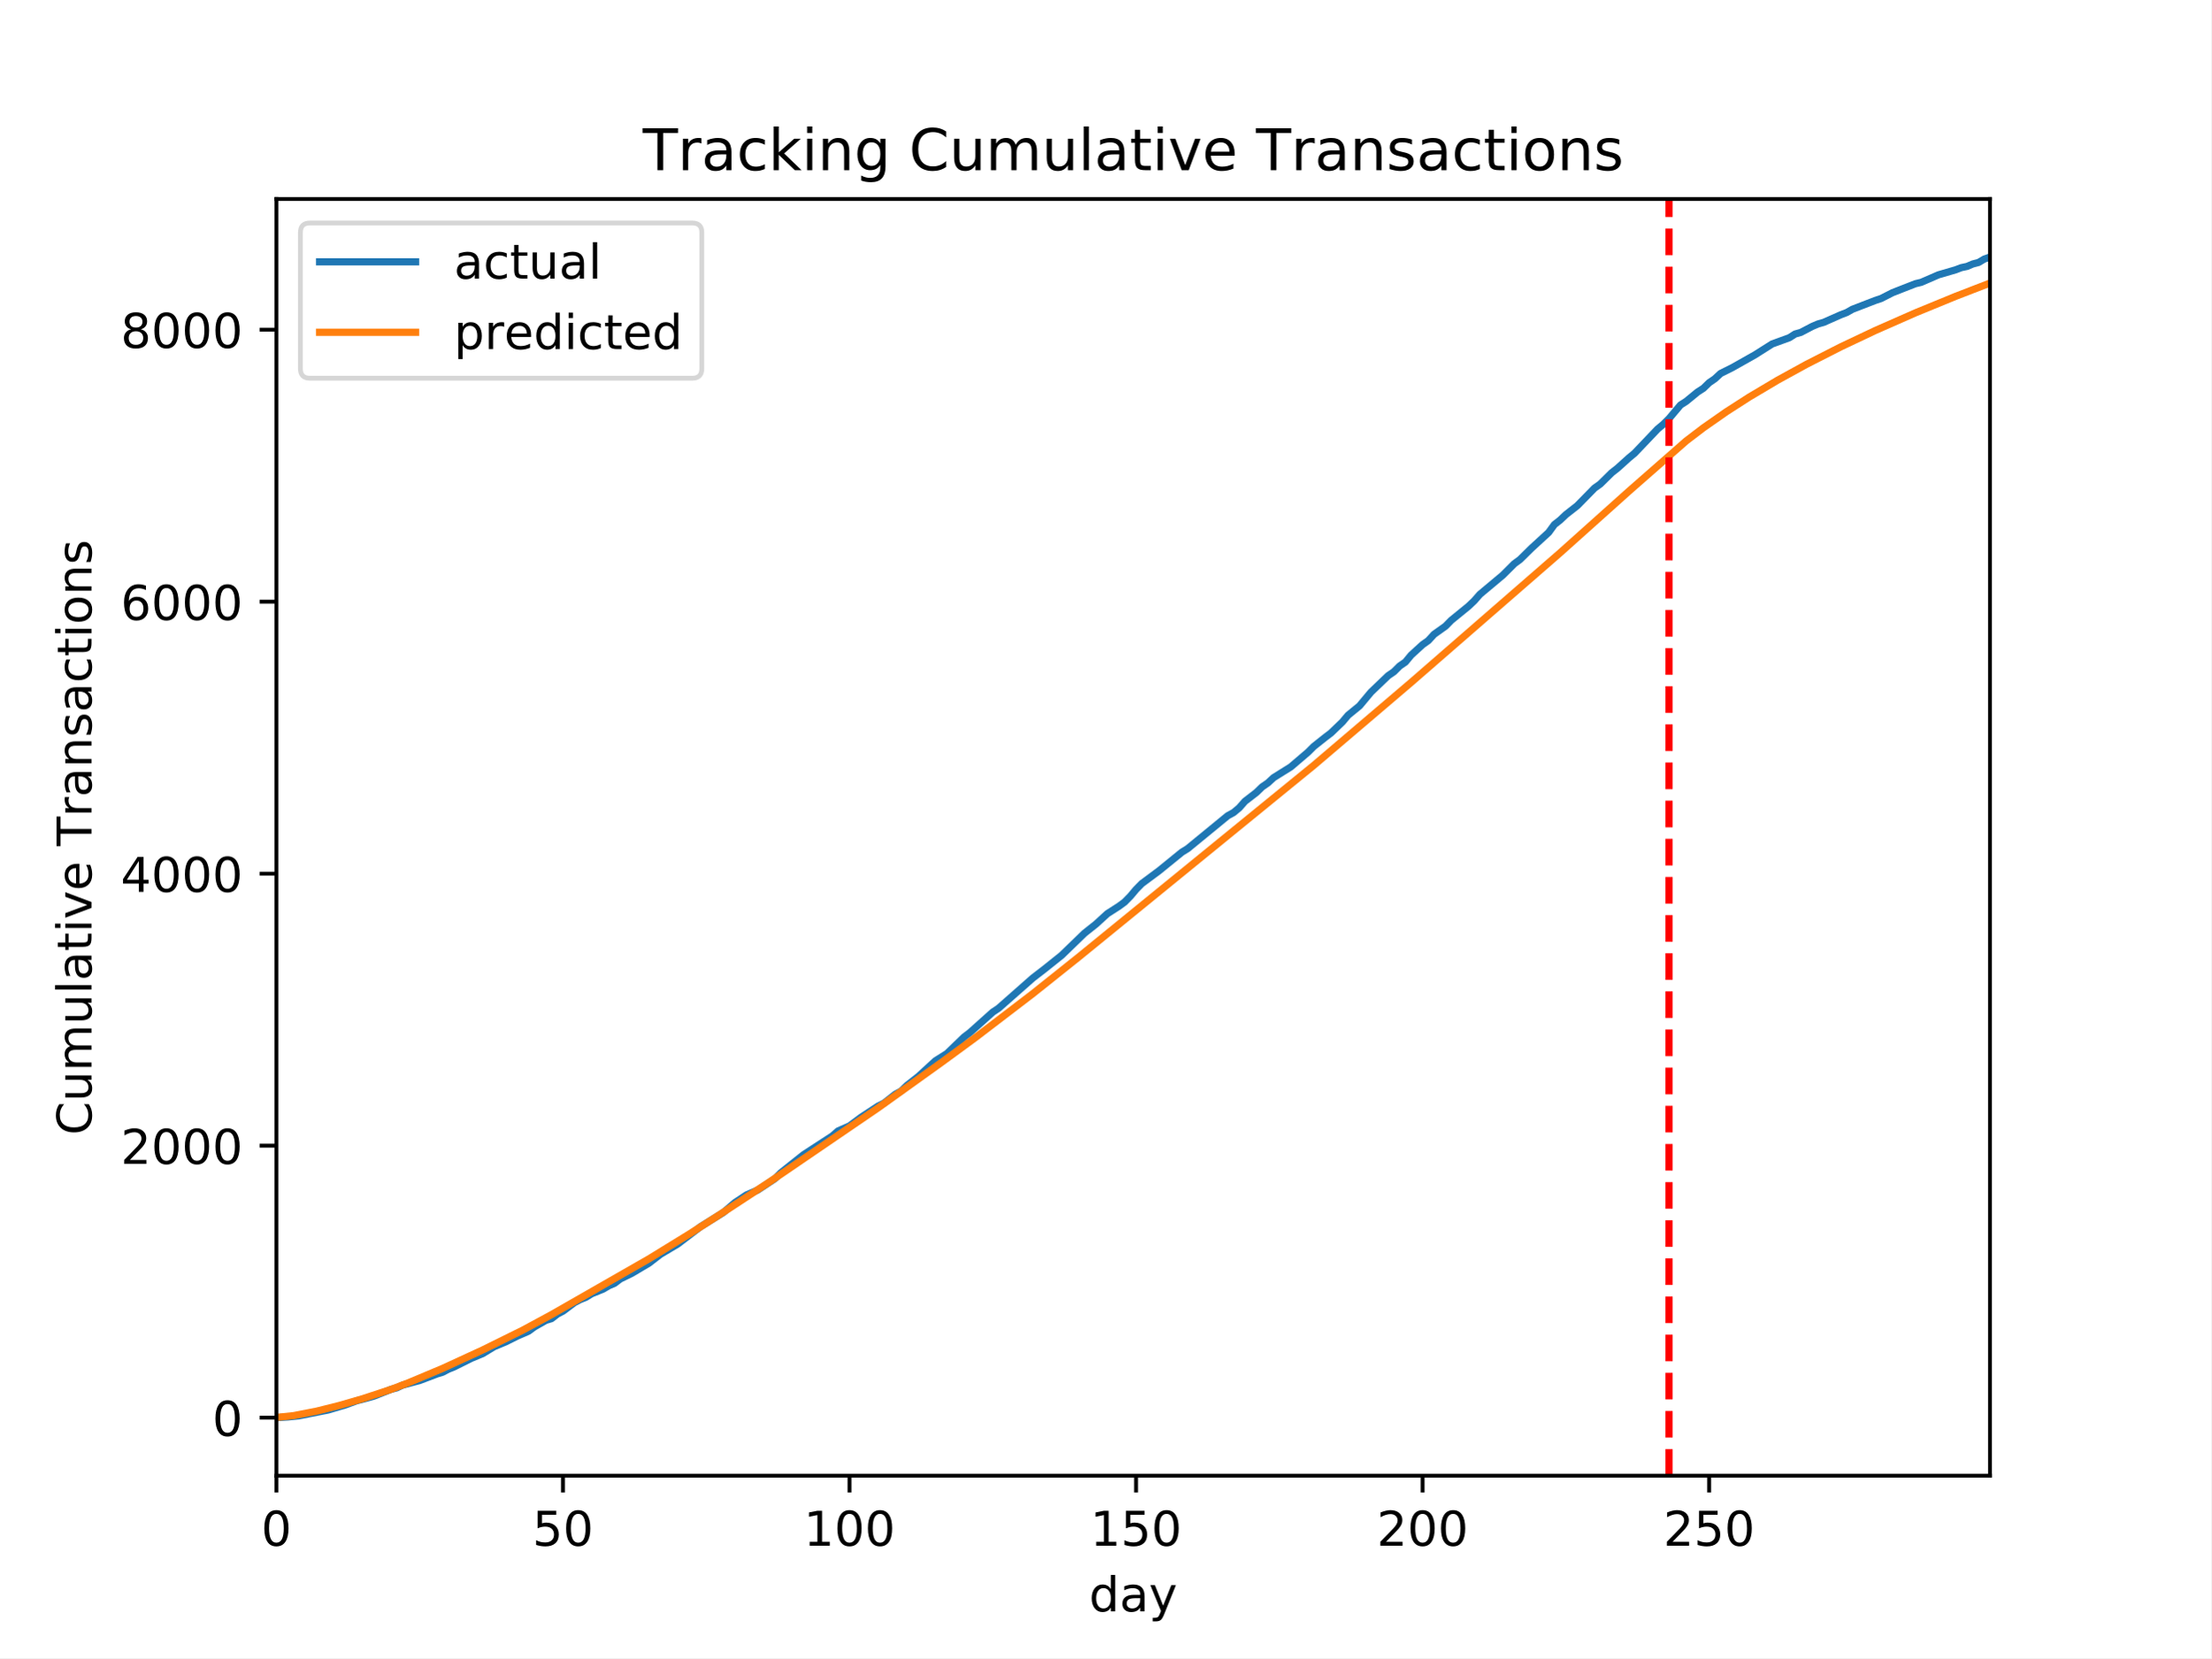
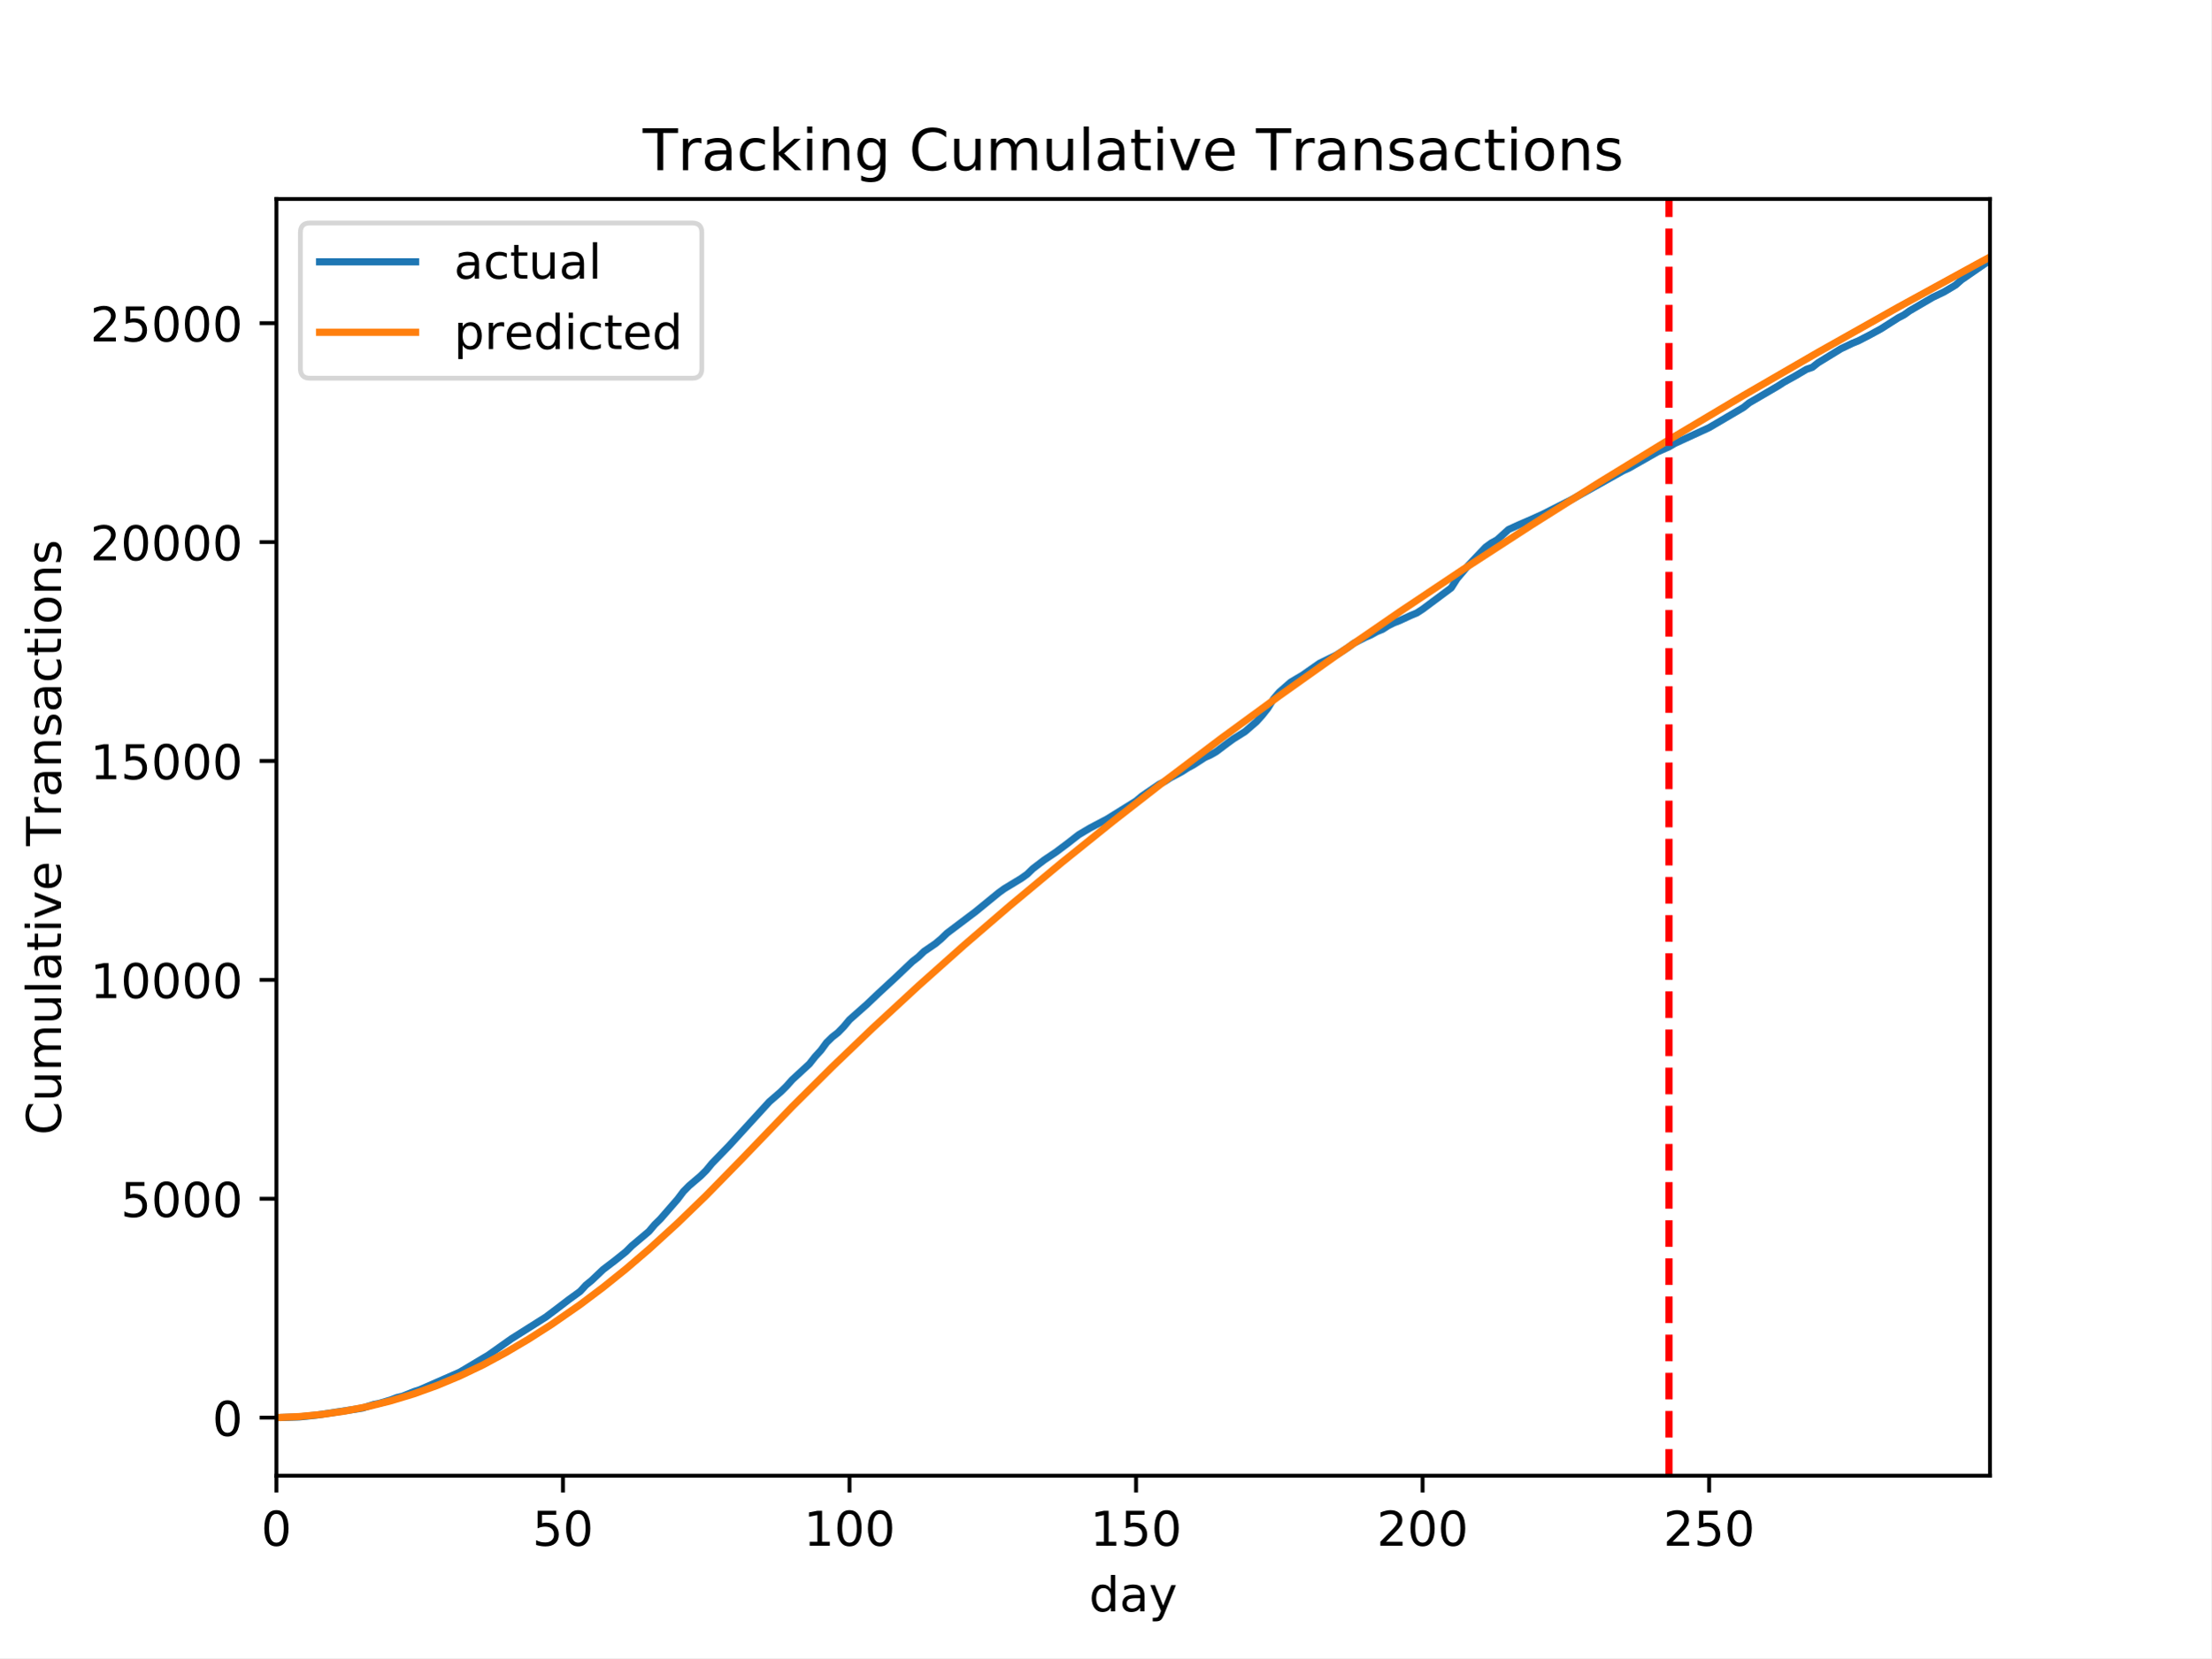
<svg xmlns="http://www.w3.org/2000/svg" xmlns:xlink="http://www.w3.org/1999/xlink" height="345.6pt" version="1.1" viewBox="0 0 460.8 345.6" width="460.8pt">
  <defs>
    <style type="text/css">
*{stroke-linecap:butt;stroke-linejoin:round;}
  </style>
  </defs>
  <g id="figure_1">
    <g id="patch_1">
      <path d="M 0 345.6  L 460.8 345.6  L 460.8 0  L 0 0  z " style="fill:#ffffff;" />
    </g>
    <g id="axes_1">
      <g id="patch_2">
        <path d="M 57.6 307.584  L 414.72 307.584  L 414.72 41.472  L 57.6 41.472  z " style="fill:#ffffff;" />
      </g>
      <g id="matplotlib.axis_1">
        <g id="xtick_1">
          <g id="line2d_1">
            <defs>
-               <path d="M 0 0  L 0 3.5  " id="m0165d7d4b0" style="stroke:#000000;stroke-width:0.8;" />
-             </defs>
-             <g>
-               <use style="stroke:#000000;stroke-width:0.8;" x="57.6" xlink:href="#m0165d7d4b0" y="307.584" />
+               <path d="M 0 0  L 0 3.5  " id="mff1f06fcde" style="stroke:#000000;stroke-width:0.8;" />
+             </defs>
+             <g>
+               <use style="stroke:#000000;stroke-width:0.8;" x="57.6" xlink:href="#mff1f06fcde" y="307.584" />
            </g>
          </g>
          <g id="text_1">
            <defs>
              <path d="M 31.781 66.406  Q 24.172 66.406 20.328 58.906  Q 16.5 51.422 16.5 36.375  Q 16.5 21.391 20.328 13.891  Q 24.172 6.391 31.781 6.391  Q 39.453 6.391 43.281 13.891  Q 47.125 21.391 47.125 36.375  Q 47.125 51.422 43.281 58.906  Q 39.453 66.406 31.781 66.406  z M 31.781 74.219  Q 44.047 74.219 50.516 64.516  Q 56.984 54.828 56.984 36.375  Q 56.984 17.969 50.516 8.266  Q 44.047 -1.422 31.781 -1.422  Q 19.531 -1.422 13.062 8.266  Q 6.594 17.969 6.594 36.375  Q 6.594 54.828 13.062 64.516  Q 19.531 74.219 31.781 74.219  z " id="DejaVuSans-30" />
            </defs>
            <g transform="translate(54.41875 322.1824)scale(0.1 -0.1)">
              <use xlink:href="#DejaVuSans-30" />
            </g>
          </g>
        </g>
        <g id="xtick_2">
          <g id="line2d_2">
            <g>
-               <use style="stroke:#000000;stroke-width:0.8;" x="117.319" xlink:href="#m0165d7d4b0" y="307.584" />
+               <use style="stroke:#000000;stroke-width:0.8;" x="117.319" xlink:href="#mff1f06fcde" y="307.584" />
            </g>
          </g>
          <g id="text_2">
            <defs>
              <path d="M 10.797 72.906  L 49.516 72.906  L 49.516 64.594  L 19.828 64.594  L 19.828 46.734  Q 21.969 47.469 24.109 47.828  Q 26.266 48.188 28.422 48.188  Q 40.625 48.188 47.75 41.5  Q 54.891 34.812 54.891 23.391  Q 54.891 11.625 47.562 5.094  Q 40.234 -1.422 26.906 -1.422  Q 22.312 -1.422 17.547 -0.641  Q 12.797 0.141 7.719 1.703  L 7.719 11.625  Q 12.109 9.234 16.797 8.062  Q 21.484 6.891 26.703 6.891  Q 35.156 6.891 40.078 11.328  Q 45.016 15.766 45.016 23.391  Q 45.016 31 40.078 35.438  Q 35.156 39.891 26.703 39.891  Q 22.75 39.891 18.812 39.016  Q 14.891 38.141 10.797 36.281  z " id="DejaVuSans-35" />
            </defs>
            <g transform="translate(110.9566 322.1824)scale(0.1 -0.1)">
              <use xlink:href="#DejaVuSans-35" />
              <use x="63.623" xlink:href="#DejaVuSans-30" />
            </g>
          </g>
        </g>
        <g id="xtick_3">
          <g id="line2d_3">
            <g>
-               <use style="stroke:#000000;stroke-width:0.8;" x="177.038" xlink:href="#m0165d7d4b0" y="307.584" />
+               <use style="stroke:#000000;stroke-width:0.8;" x="177.038" xlink:href="#mff1f06fcde" y="307.584" />
            </g>
          </g>
          <g id="text_3">
            <defs>
              <path d="M 12.406 8.297  L 28.516 8.297  L 28.516 63.922  L 10.984 60.406  L 10.984 69.391  L 28.422 72.906  L 38.281 72.906  L 38.281 8.297  L 54.391 8.297  L 54.391 0  L 12.406 0  z " id="DejaVuSans-31" />
            </defs>
            <g transform="translate(167.4944 322.1824)scale(0.1 -0.1)">
              <use xlink:href="#DejaVuSans-31" />
              <use x="63.623" xlink:href="#DejaVuSans-30" />
              <use x="127.246" xlink:href="#DejaVuSans-30" />
            </g>
          </g>
        </g>
        <g id="xtick_4">
          <g id="line2d_4">
            <g>
-               <use style="stroke:#000000;stroke-width:0.8;" x="236.757" xlink:href="#m0165d7d4b0" y="307.584" />
+               <use style="stroke:#000000;stroke-width:0.8;" x="236.757" xlink:href="#mff1f06fcde" y="307.584" />
            </g>
          </g>
          <g id="text_4">
            <g transform="translate(227.2134 322.1824)scale(0.1 -0.1)">
              <use xlink:href="#DejaVuSans-31" />
              <use x="63.623" xlink:href="#DejaVuSans-35" />
              <use x="127.246" xlink:href="#DejaVuSans-30" />
            </g>
          </g>
        </g>
        <g id="xtick_5">
          <g id="line2d_5">
            <g>
-               <use style="stroke:#000000;stroke-width:0.8;" x="296.476" xlink:href="#m0165d7d4b0" y="307.584" />
+               <use style="stroke:#000000;stroke-width:0.8;" x="296.476" xlink:href="#mff1f06fcde" y="307.584" />
            </g>
          </g>
          <g id="text_5">
            <defs>
              <path d="M 19.188 8.297  L 53.609 8.297  L 53.609 0  L 7.328 0  L 7.328 8.297  Q 12.938 14.109 22.625 23.891  Q 32.328 33.688 34.812 36.531  Q 39.547 41.844 41.422 45.531  Q 43.312 49.219 43.312 52.781  Q 43.312 58.594 39.234 62.25  Q 35.156 65.922 28.609 65.922  Q 23.969 65.922 18.812 64.312  Q 13.672 62.703 7.812 59.422  L 7.812 69.391  Q 13.766 71.781 18.938 73  Q 24.125 74.219 28.422 74.219  Q 39.75 74.219 46.484 68.547  Q 53.219 62.891 53.219 53.422  Q 53.219 48.922 51.531 44.891  Q 49.859 40.875 45.406 35.406  Q 44.188 33.984 37.641 27.219  Q 31.109 20.453 19.188 8.297  z " id="DejaVuSans-32" />
            </defs>
            <g transform="translate(286.9325 322.1824)scale(0.1 -0.1)">
              <use xlink:href="#DejaVuSans-32" />
              <use x="63.623" xlink:href="#DejaVuSans-30" />
              <use x="127.246" xlink:href="#DejaVuSans-30" />
            </g>
          </g>
        </g>
        <g id="xtick_6">
          <g id="line2d_6">
            <g>
-               <use style="stroke:#000000;stroke-width:0.8;" x="356.195" xlink:href="#m0165d7d4b0" y="307.584" />
+               <use style="stroke:#000000;stroke-width:0.8;" x="356.195" xlink:href="#mff1f06fcde" y="307.584" />
            </g>
          </g>
          <g id="text_6">
            <g transform="translate(346.6516 322.1824)scale(0.1 -0.1)">
              <use xlink:href="#DejaVuSans-32" />
              <use x="63.623" xlink:href="#DejaVuSans-35" />
              <use x="127.246" xlink:href="#DejaVuSans-30" />
            </g>
          </g>
        </g>
        <g id="text_7">
          <defs>
            <path d="M 45.406 46.391  L 45.406 75.984  L 54.391 75.984  L 54.391 0  L 45.406 0  L 45.406 8.203  Q 42.578 3.328 38.25 0.953  Q 33.938 -1.422 27.875 -1.422  Q 17.969 -1.422 11.734 6.484  Q 5.516 14.406 5.516 27.297  Q 5.516 40.188 11.734 48.094  Q 17.969 56 27.875 56  Q 33.938 56 38.25 53.625  Q 42.578 51.266 45.406 46.391  z M 14.797 27.297  Q 14.797 17.391 18.875 11.75  Q 22.953 6.109 30.078 6.109  Q 37.203 6.109 41.297 11.75  Q 45.406 17.391 45.406 27.297  Q 45.406 37.203 41.297 42.844  Q 37.203 48.484 30.078 48.484  Q 22.953 48.484 18.875 42.844  Q 14.797 37.203 14.797 27.297  z " id="DejaVuSans-64" />
            <path d="M 34.281 27.484  Q 23.391 27.484 19.188 25  Q 14.984 22.516 14.984 16.5  Q 14.984 11.719 18.141 8.906  Q 21.297 6.109 26.703 6.109  Q 34.188 6.109 38.703 11.406  Q 43.219 16.703 43.219 25.484  L 43.219 27.484  z M 52.203 31.203  L 52.203 0  L 43.219 0  L 43.219 8.297  Q 40.141 3.328 35.547 0.953  Q 30.953 -1.422 24.312 -1.422  Q 15.922 -1.422 10.953 3.297  Q 6 8.016 6 15.922  Q 6 25.141 12.172 29.828  Q 18.359 34.516 30.609 34.516  L 43.219 34.516  L 43.219 35.406  Q 43.219 41.609 39.141 45  Q 35.062 48.391 27.688 48.391  Q 23 48.391 18.547 47.266  Q 14.109 46.141 10.016 43.891  L 10.016 52.203  Q 14.938 54.109 19.578 55.047  Q 24.219 56 28.609 56  Q 40.484 56 46.344 49.844  Q 52.203 43.703 52.203 31.203  z " id="DejaVuSans-61" />
            <path d="M 32.172 -5.078  Q 28.375 -14.844 24.75 -17.812  Q 21.141 -20.797 15.094 -20.797  L 7.906 -20.797  L 7.906 -13.281  L 13.188 -13.281  Q 16.891 -13.281 18.938 -11.516  Q 21 -9.766 23.484 -3.219  L 25.094 0.875  L 2.984 54.688  L 12.5 54.688  L 29.594 11.922  L 46.688 54.688  L 56.203 54.688  z " id="DejaVuSans-79" />
          </defs>
          <g transform="translate(226.9623 335.8606)scale(0.1 -0.1)">
            <use xlink:href="#DejaVuSans-64" />
            <use x="63.477" xlink:href="#DejaVuSans-61" />
            <use x="124.756" xlink:href="#DejaVuSans-79" />
          </g>
        </g>
      </g>
      <g id="matplotlib.axis_2">
        <g id="ytick_1">
          <g id="line2d_7">
            <defs>
-               <path d="M 0 0  L -3.5 0  " id="mbe9685e7e7" style="stroke:#000000;stroke-width:0.8;" />
-             </defs>
-             <g>
-               <use style="stroke:#000000;stroke-width:0.8;" x="57.6" xlink:href="#mbe9685e7e7" y="295.488" />
+               <path d="M 0 0  L -3.5 0  " id="md94cb261ad" style="stroke:#000000;stroke-width:0.8;" />
+             </defs>
+             <g>
+               <use style="stroke:#000000;stroke-width:0.8;" x="57.6" xlink:href="#md94cb261ad" y="295.488" />
            </g>
          </g>
          <g id="text_8">
            <g transform="translate(44.2375 299.2872)scale(0.1 -0.1)">
              <use xlink:href="#DejaVuSans-30" />
            </g>
          </g>
        </g>
        <g id="ytick_2">
          <g id="line2d_8">
            <g>
-               <use style="stroke:#000000;stroke-width:0.8;" x="57.6" xlink:href="#mbe9685e7e7" y="238.792" />
+               <use style="stroke:#000000;stroke-width:0.8;" x="57.6" xlink:href="#md94cb261ad" y="249.863" />
            </g>
          </g>
          <g id="text_9">
-             <g transform="translate(25.15 242.5916)scale(0.1 -0.1)">
-               <use xlink:href="#DejaVuSans-32" />
+             <g transform="translate(25.15 253.662)scale(0.1 -0.1)">
+               <use xlink:href="#DejaVuSans-35" />
              <use x="63.623" xlink:href="#DejaVuSans-30" />
              <use x="127.246" xlink:href="#DejaVuSans-30" />
              <use x="190.869" xlink:href="#DejaVuSans-30" />
            </g>
          </g>
        </g>
        <g id="ytick_3">
          <g id="line2d_9">
            <g>
-               <use style="stroke:#000000;stroke-width:0.8;" x="57.6" xlink:href="#mbe9685e7e7" y="182.097" />
+               <use style="stroke:#000000;stroke-width:0.8;" x="57.6" xlink:href="#md94cb261ad" y="204.238" />
            </g>
          </g>
          <g id="text_10">
-             <defs>
-               <path d="M 37.797 64.312  L 12.891 25.391  L 37.797 25.391  z M 35.203 72.906  L 47.609 72.906  L 47.609 25.391  L 58.016 25.391  L 58.016 17.188  L 47.609 17.188  L 47.609 0  L 37.797 0  L 37.797 17.188  L 4.891 17.188  L 4.891 26.703  z " id="DejaVuSans-34" />
-             </defs>
-             <g transform="translate(25.15 185.8961)scale(0.1 -0.1)">
-               <use xlink:href="#DejaVuSans-34" />
-               <use x="63.623" xlink:href="#DejaVuSans-30" />
-               <use x="127.246" xlink:href="#DejaVuSans-30" />
-               <use x="190.869" xlink:href="#DejaVuSans-30" />
+             <g transform="translate(18.7875 208.0368)scale(0.1 -0.1)">
+               <use xlink:href="#DejaVuSans-31" />
+               <use x="63.623" xlink:href="#DejaVuSans-30" />
+               <use x="127.246" xlink:href="#DejaVuSans-30" />
+               <use x="190.869" xlink:href="#DejaVuSans-30" />
+               <use x="254.492" xlink:href="#DejaVuSans-30" />
            </g>
          </g>
        </g>
        <g id="ytick_4">
          <g id="line2d_10">
            <g>
-               <use style="stroke:#000000;stroke-width:0.8;" x="57.6" xlink:href="#mbe9685e7e7" y="125.401" />
+               <use style="stroke:#000000;stroke-width:0.8;" x="57.6" xlink:href="#md94cb261ad" y="158.612" />
            </g>
          </g>
          <g id="text_11">
-             <defs>
-               <path d="M 33.016 40.375  Q 26.375 40.375 22.484 35.828  Q 18.609 31.297 18.609 23.391  Q 18.609 15.531 22.484 10.953  Q 26.375 6.391 33.016 6.391  Q 39.656 6.391 43.531 10.953  Q 47.406 15.531 47.406 23.391  Q 47.406 31.297 43.531 35.828  Q 39.656 40.375 33.016 40.375  z M 52.594 71.297  L 52.594 62.312  Q 48.875 64.062 45.094 64.984  Q 41.312 65.922 37.594 65.922  Q 27.828 65.922 22.672 59.328  Q 17.531 52.734 16.797 39.406  Q 19.672 43.656 24.016 45.922  Q 28.375 48.188 33.594 48.188  Q 44.578 48.188 50.953 41.516  Q 57.328 34.859 57.328 23.391  Q 57.328 12.156 50.688 5.359  Q 44.047 -1.422 33.016 -1.422  Q 20.359 -1.422 13.672 8.266  Q 6.984 17.969 6.984 36.375  Q 6.984 53.656 15.188 63.938  Q 23.391 74.219 37.203 74.219  Q 40.922 74.219 44.703 73.484  Q 48.484 72.75 52.594 71.297  z " id="DejaVuSans-36" />
-             </defs>
-             <g transform="translate(25.15 129.2005)scale(0.1 -0.1)">
-               <use xlink:href="#DejaVuSans-36" />
-               <use x="63.623" xlink:href="#DejaVuSans-30" />
-               <use x="127.246" xlink:href="#DejaVuSans-30" />
-               <use x="190.869" xlink:href="#DejaVuSans-30" />
+             <g transform="translate(18.7875 162.4116)scale(0.1 -0.1)">
+               <use xlink:href="#DejaVuSans-31" />
+               <use x="63.623" xlink:href="#DejaVuSans-35" />
+               <use x="127.246" xlink:href="#DejaVuSans-30" />
+               <use x="190.869" xlink:href="#DejaVuSans-30" />
+               <use x="254.492" xlink:href="#DejaVuSans-30" />
            </g>
          </g>
        </g>
        <g id="ytick_5">
          <g id="line2d_11">
            <g>
-               <use style="stroke:#000000;stroke-width:0.8;" x="57.6" xlink:href="#mbe9685e7e7" y="68.706" />
+               <use style="stroke:#000000;stroke-width:0.8;" x="57.6" xlink:href="#md94cb261ad" y="112.987" />
            </g>
          </g>
          <g id="text_12">
-             <defs>
-               <path d="M 31.781 34.625  Q 24.75 34.625 20.719 30.859  Q 16.703 27.094 16.703 20.516  Q 16.703 13.922 20.719 10.156  Q 24.75 6.391 31.781 6.391  Q 38.812 6.391 42.859 10.172  Q 46.922 13.969 46.922 20.516  Q 46.922 27.094 42.891 30.859  Q 38.875 34.625 31.781 34.625  z M 21.922 38.812  Q 15.578 40.375 12.031 44.719  Q 8.5 49.078 8.5 55.328  Q 8.5 64.062 14.719 69.141  Q 20.953 74.219 31.781 74.219  Q 42.672 74.219 48.875 69.141  Q 55.078 64.062 55.078 55.328  Q 55.078 49.078 51.531 44.719  Q 48 40.375 41.703 38.812  Q 48.828 37.156 52.797 32.312  Q 56.781 27.484 56.781 20.516  Q 56.781 9.906 50.312 4.234  Q 43.844 -1.422 31.781 -1.422  Q 19.734 -1.422 13.25 4.234  Q 6.781 9.906 6.781 20.516  Q 6.781 27.484 10.781 32.312  Q 14.797 37.156 21.922 38.812  z M 18.312 54.391  Q 18.312 48.734 21.844 45.562  Q 25.391 42.391 31.781 42.391  Q 38.141 42.391 41.719 45.562  Q 45.312 48.734 45.312 54.391  Q 45.312 60.062 41.719 63.234  Q 38.141 66.406 31.781 66.406  Q 25.391 66.406 21.844 63.234  Q 18.312 60.062 18.312 54.391  z " id="DejaVuSans-38" />
-             </defs>
-             <g transform="translate(25.15 72.50494)scale(0.1 -0.1)">
-               <use xlink:href="#DejaVuSans-38" />
-               <use x="63.623" xlink:href="#DejaVuSans-30" />
-               <use x="127.246" xlink:href="#DejaVuSans-30" />
-               <use x="190.869" xlink:href="#DejaVuSans-30" />
-             </g>
-           </g>
-         </g>
-         <g id="text_13">
+             <g transform="translate(18.7875 116.7864)scale(0.1 -0.1)">
+               <use xlink:href="#DejaVuSans-32" />
+               <use x="63.623" xlink:href="#DejaVuSans-30" />
+               <use x="127.246" xlink:href="#DejaVuSans-30" />
+               <use x="190.869" xlink:href="#DejaVuSans-30" />
+               <use x="254.492" xlink:href="#DejaVuSans-30" />
+             </g>
+           </g>
+         </g>
+         <g id="ytick_6">
+           <g id="line2d_12">
+             <g>
+               <use style="stroke:#000000;stroke-width:0.8;" x="57.6" xlink:href="#md94cb261ad" y="67.362" />
+             </g>
+           </g>
+           <g id="text_13">
+             <g transform="translate(18.7875 71.16116)scale(0.1 -0.1)">
+               <use xlink:href="#DejaVuSans-32" />
+               <use x="63.623" xlink:href="#DejaVuSans-35" />
+               <use x="127.246" xlink:href="#DejaVuSans-30" />
+               <use x="190.869" xlink:href="#DejaVuSans-30" />
+               <use x="254.492" xlink:href="#DejaVuSans-30" />
+             </g>
+           </g>
+         </g>
+         <g id="text_14">
          <defs>
            <path d="M 64.406 67.281  L 64.406 56.891  Q 59.422 61.531 53.781 63.812  Q 48.141 66.109 41.797 66.109  Q 29.297 66.109 22.656 58.469  Q 16.016 50.828 16.016 36.375  Q 16.016 21.969 22.656 14.328  Q 29.297 6.688 41.797 6.688  Q 48.141 6.688 53.781 8.984  Q 59.422 11.281 64.406 15.922  L 64.406 5.609  Q 59.234 2.094 53.438 0.328  Q 47.656 -1.422 41.219 -1.422  Q 24.656 -1.422 15.125 8.703  Q 5.609 18.844 5.609 36.375  Q 5.609 53.953 15.125 64.078  Q 24.656 74.219 41.219 74.219  Q 47.75 74.219 53.531 72.484  Q 59.328 70.75 64.406 67.281  z " id="DejaVuSans-43" />
            <path d="M 8.5 21.578  L 8.5 54.688  L 17.484 54.688  L 17.484 21.922  Q 17.484 14.156 20.5 10.266  Q 23.531 6.391 29.594 6.391  Q 36.859 6.391 41.078 11.031  Q 45.312 15.672 45.312 23.688  L 45.312 54.688  L 54.297 54.688  L 54.297 0  L 45.312 0  L 45.312 8.406  Q 42.047 3.422 37.719 1  Q 33.406 -1.422 27.688 -1.422  Q 18.266 -1.422 13.375 4.438  Q 8.5 10.297 8.5 21.578  z M 31.109 56  z " id="DejaVuSans-75" />
            <path d="M 52 44.188  Q 55.375 50.25 60.062 53.125  Q 64.75 56 71.094 56  Q 79.641 56 84.281 50.016  Q 88.922 44.047 88.922 33.016  L 88.922 0  L 79.891 0  L 79.891 32.719  Q 79.891 40.578 77.094 44.375  Q 74.312 48.188 68.609 48.188  Q 61.625 48.188 57.562 43.547  Q 53.516 38.922 53.516 30.906  L 53.516 0  L 44.484 0  L 44.484 32.719  Q 44.484 40.625 41.703 44.406  Q 38.922 48.188 33.109 48.188  Q 26.219 48.188 22.156 43.531  Q 18.109 38.875 18.109 30.906  L 18.109 0  L 9.078 0  L 9.078 54.688  L 18.109 54.688  L 18.109 46.188  Q 21.188 51.219 25.484 53.609  Q 29.781 56 35.688 56  Q 41.656 56 45.828 52.969  Q 50 49.953 52 44.188  z " id="DejaVuSans-6d" />
            <path d="M 9.422 75.984  L 18.406 75.984  L 18.406 0  L 9.422 0  z " id="DejaVuSans-6c" />
            <path d="M 18.312 70.219  L 18.312 54.688  L 36.812 54.688  L 36.812 47.703  L 18.312 47.703  L 18.312 18.016  Q 18.312 11.328 20.141 9.422  Q 21.969 7.516 27.594 7.516  L 36.812 7.516  L 36.812 0  L 27.594 0  Q 17.188 0 13.234 3.875  Q 9.281 7.766 9.281 18.016  L 9.281 47.703  L 2.688 47.703  L 2.688 54.688  L 9.281 54.688  L 9.281 70.219  z " id="DejaVuSans-74" />
            <path d="M 9.422 54.688  L 18.406 54.688  L 18.406 0  L 9.422 0  z M 9.422 75.984  L 18.406 75.984  L 18.406 64.594  L 9.422 64.594  z " id="DejaVuSans-69" />
            <path d="M 2.984 54.688  L 12.5 54.688  L 29.594 8.797  L 46.688 54.688  L 56.203 54.688  L 35.688 0  L 23.484 0  z " id="DejaVuSans-76" />
            <path d="M 56.203 29.594  L 56.203 25.203  L 14.891 25.203  Q 15.484 15.922 20.484 11.062  Q 25.484 6.203 34.422 6.203  Q 39.594 6.203 44.453 7.469  Q 49.312 8.734 54.109 11.281  L 54.109 2.781  Q 49.266 0.734 44.188 -0.344  Q 39.109 -1.422 33.891 -1.422  Q 20.797 -1.422 13.156 6.188  Q 5.516 13.812 5.516 26.812  Q 5.516 40.234 12.766 48.109  Q 20.016 56 32.328 56  Q 43.359 56 49.781 48.891  Q 56.203 41.797 56.203 29.594  z M 47.219 32.234  Q 47.125 39.594 43.094 43.984  Q 39.062 48.391 32.422 48.391  Q 24.906 48.391 20.391 44.141  Q 15.875 39.891 15.188 32.172  z " id="DejaVuSans-65" />
            <path id="DejaVuSans-20" />
            <path d="M -0.297 72.906  L 61.375 72.906  L 61.375 64.594  L 35.5 64.594  L 35.5 0  L 25.594 0  L 25.594 64.594  L -0.297 64.594  z " id="DejaVuSans-54" />
            <path d="M 41.109 46.297  Q 39.594 47.172 37.812 47.578  Q 36.031 48 33.891 48  Q 26.266 48 22.188 43.047  Q 18.109 38.094 18.109 28.812  L 18.109 0  L 9.078 0  L 9.078 54.688  L 18.109 54.688  L 18.109 46.188  Q 20.953 51.172 25.484 53.578  Q 30.031 56 36.531 56  Q 37.453 56 38.578 55.875  Q 39.703 55.766 41.062 55.516  z " id="DejaVuSans-72" />
            <path d="M 54.891 33.016  L 54.891 0  L 45.906 0  L 45.906 32.719  Q 45.906 40.484 42.875 44.328  Q 39.844 48.188 33.797 48.188  Q 26.516 48.188 22.312 43.547  Q 18.109 38.922 18.109 30.906  L 18.109 0  L 9.078 0  L 9.078 54.688  L 18.109 54.688  L 18.109 46.188  Q 21.344 51.125 25.703 53.562  Q 30.078 56 35.797 56  Q 45.219 56 50.047 50.172  Q 54.891 44.344 54.891 33.016  z " id="DejaVuSans-6e" />
            <path d="M 44.281 53.078  L 44.281 44.578  Q 40.484 46.531 36.375 47.5  Q 32.281 48.484 27.875 48.484  Q 21.188 48.484 17.844 46.438  Q 14.5 44.391 14.5 40.281  Q 14.5 37.156 16.891 35.375  Q 19.281 33.594 26.516 31.984  L 29.594 31.297  Q 39.156 29.25 43.188 25.516  Q 47.219 21.781 47.219 15.094  Q 47.219 7.469 41.188 3.016  Q 35.156 -1.422 24.609 -1.422  Q 20.219 -1.422 15.453 -0.562  Q 10.688 0.297 5.422 2  L 5.422 11.281  Q 10.406 8.688 15.234 7.391  Q 20.062 6.109 24.812 6.109  Q 31.156 6.109 34.562 8.281  Q 37.984 10.453 37.984 14.406  Q 37.984 18.062 35.516 20.016  Q 33.062 21.969 24.703 23.781  L 21.578 24.516  Q 13.234 26.266 9.516 29.906  Q 5.812 33.547 5.812 39.891  Q 5.812 47.609 11.281 51.797  Q 16.75 56 26.812 56  Q 31.781 56 36.172 55.266  Q 40.578 54.547 44.281 53.078  z " id="DejaVuSans-73" />
            <path d="M 48.781 52.594  L 48.781 44.188  Q 44.969 46.297 41.141 47.344  Q 37.312 48.391 33.406 48.391  Q 24.656 48.391 19.812 42.844  Q 14.984 37.312 14.984 27.297  Q 14.984 17.281 19.812 11.734  Q 24.656 6.203 33.406 6.203  Q 37.312 6.203 41.141 7.25  Q 44.969 8.297 48.781 10.406  L 48.781 2.094  Q 45.016 0.344 40.984 -0.531  Q 36.969 -1.422 32.422 -1.422  Q 20.062 -1.422 12.781 6.344  Q 5.516 14.109 5.516 27.297  Q 5.516 40.672 12.859 48.328  Q 20.219 56 33.016 56  Q 37.156 56 41.109 55.141  Q 45.062 54.297 48.781 52.594  z " id="DejaVuSans-63" />
            <path d="M 30.609 48.391  Q 23.391 48.391 19.188 42.75  Q 14.984 37.109 14.984 27.297  Q 14.984 17.484 19.156 11.844  Q 23.344 6.203 30.609 6.203  Q 37.797 6.203 41.984 11.859  Q 46.188 17.531 46.188 27.297  Q 46.188 37.016 41.984 42.703  Q 37.797 48.391 30.609 48.391  z M 30.609 56  Q 42.328 56 49.016 48.375  Q 55.719 40.766 55.719 27.297  Q 55.719 13.875 49.016 6.219  Q 42.328 -1.422 30.609 -1.422  Q 18.844 -1.422 12.172 6.219  Q 5.516 13.875 5.516 27.297  Q 5.516 40.766 12.172 48.375  Q 18.844 56 30.609 56  z " id="DejaVuSans-6f" />
          </defs>
-           <g transform="translate(19.07031 236.5858)rotate(-90)scale(0.1 -0.1)">
+           <g transform="translate(12.70781 236.5858)rotate(-90)scale(0.1 -0.1)">
            <use xlink:href="#DejaVuSans-43" />
            <use x="69.824" xlink:href="#DejaVuSans-75" />
            <use x="133.203" xlink:href="#DejaVuSans-6d" />
            <use x="230.615" xlink:href="#DejaVuSans-75" />
            <use x="293.994" xlink:href="#DejaVuSans-6c" />
            <use x="321.777" xlink:href="#DejaVuSans-61" />
            <use x="383.057" xlink:href="#DejaVuSans-74" />
            <use x="422.266" xlink:href="#DejaVuSans-69" />
            <use x="450.049" xlink:href="#DejaVuSans-76" />
            <use x="509.229" xlink:href="#DejaVuSans-65" />
            <use x="570.752" xlink:href="#DejaVuSans-20" />
            <use x="602.539" xlink:href="#DejaVuSans-54" />
            <use x="663.404" xlink:href="#DejaVuSans-72" />
            <use x="704.518" xlink:href="#DejaVuSans-61" />
            <use x="765.797" xlink:href="#DejaVuSans-6e" />
            <use x="829.176" xlink:href="#DejaVuSans-73" />
            <use x="881.275" xlink:href="#DejaVuSans-61" />
            <use x="942.555" xlink:href="#DejaVuSans-63" />
            <use x="997.535" xlink:href="#DejaVuSans-74" />
            <use x="1036.744" xlink:href="#DejaVuSans-69" />
            <use x="1064.527" xlink:href="#DejaVuSans-6f" />
            <use x="1125.709" xlink:href="#DejaVuSans-6e" />
            <use x="1189.088" xlink:href="#DejaVuSans-73" />
          </g>
        </g>
      </g>
-       <g id="line2d_12">
-         <path clip-path="url(#p5a69c1b8d5)" d="M 57.6 295.488  L 59.989 295.346  L 62.378 295.091  L 68.349 293.901  L 71.933 292.852  L 74.321 291.973  L 76.71 291.349  L 77.904 291.009  L 81.488 289.592  L 82.682 289.28  L 83.876 288.713  L 87.46 287.749  L 91.043 286.388  L 92.237 286.02  L 93.431 285.396  L 94.626 284.914  L 97.015 283.724  L 98.209 283.128  L 100.598 282.136  L 102.986 280.69  L 105.375 279.698  L 107.764 278.508  L 110.153 277.459  L 111.347 276.58  L 113.736 275.219  L 114.93 274.851  L 116.125 273.915  L 117.319 273.292  L 119.708 271.506  L 120.902 270.882  L 122.097 270.4  L 123.291 269.663  L 125.68 268.699  L 126.874 267.991  L 128.068 267.48  L 129.263 266.573  L 131.652 265.411  L 135.235 263.285  L 137.624 261.442  L 141.207 259.316  L 145.984 255.688  L 150.762 252.711  L 153.151 250.67  L 155.539 249.083  L 157.928 248.034  L 161.511 245.653  L 162.706 244.462  L 167.483 240.663  L 173.455 236.78  L 174.649 235.731  L 177.038 234.682  L 179.427 232.896  L 183.01 230.543  L 184.204 229.948  L 186.593 228.077  L 187.788 227.425  L 188.982 226.263  L 191.371 224.392  L 194.954 221.103  L 197.343 219.601  L 200.926 216.143  L 202.12 215.235  L 206.898 210.955  L 208.092 210.161  L 215.258 203.84  L 217.647 201.997  L 221.23 199.134  L 226.008 194.513  L 228.397 192.614  L 230.785 190.431  L 233.174 188.9  L 234.368 188.022  L 235.563 186.803  L 236.757 185.385  L 237.952 184.166  L 241.535 181.502  L 246.312 177.618  L 247.507 176.881  L 255.867 170.021  L 257.062 169.369  L 258.256 168.377  L 259.45 167.016  L 261.839 165.173  L 263.034 164.011  L 264.228 163.189  L 265.422 162.083  L 269.005 159.844  L 271.394 157.803  L 272.589 156.782  L 273.783 155.592  L 276.172 153.692  L 277.366 152.785  L 279.755 150.489  L 280.949 149.072  L 283.338 147.116  L 285.727 144.253  L 289.31 140.822  L 290.504 140  L 291.699 138.81  L 292.893 137.988  L 294.087 136.542  L 296.476 134.359  L 297.671 133.509  L 298.865 132.205  L 301.254 130.504  L 302.448 129.285  L 306.031 126.365  L 307.226 125.231  L 308.42 123.871  L 313.198 119.873  L 315.586 117.492  L 316.781 116.613  L 319.169 114.261  L 322.753 110.972  L 323.947 109.328  L 325.141 108.393  L 326.336 107.259  L 328.725 105.388  L 332.308 101.731  L 333.502 100.88  L 335.891 98.528  L 337.085 97.592  L 339.474 95.438  L 340.668 94.446  L 345.446 89.428  L 346.64 88.436  L 347.835 87.245  L 350.223 84.41  L 351.418 83.645  L 353.807 81.689  L 355.001 80.924  L 356.195 79.761  L 357.39 78.939  L 358.584 77.834  L 360.973 76.643  L 365.75 73.95  L 369.334 71.682  L 372.917 70.378  L 374.111 69.613  L 375.305 69.273  L 377.694 68.025  L 378.889 67.515  L 380.083 67.175  L 383.666 65.587  L 384.86 65.134  L 386.055 64.454  L 390.832 62.611  L 392.027 62.214  L 394.416 60.995  L 396.804 60.06  L 399.193 59.124  L 400.387 58.841  L 403.971 57.282  L 407.554 56.233  L 408.748 55.779  L 409.942 55.524  L 411.137 55.014  L 412.331 54.702  L 413.526 53.993  L 414.72 53.568  L 414.72 53.568  " style="fill:none;stroke:#1f77b4;stroke-linecap:square;stroke-width:1.5;" />
-       </g>
      <g id="line2d_13">
-         <path clip-path="url(#p5a69c1b8d5)" d="M 57.6 295.44  L 61.183 295.063  L 65.961 294.136  L 70.738 292.936  L 75.516 291.56  L 81.488 289.595  L 85.071 288.232  L 92.237 285.221  L 100.598 281.373  L 108.958 277.24  L 114.93 274.011  L 135.235 262.389  L 143.595 257.25  L 149.567 253.434  L 160.317 246.392  L 183.01 230.903  L 196.148 221.484  L 203.315 216.231  L 215.258 207.096  L 224.813 199.467  L 273.783 159.533  L 294.087 142.23  L 325.141 115.21  L 339.474 102.371  L 351.418 91.893  L 355.001 89.16  L 359.778 85.82  L 364.556 82.747  L 370.528 79.202  L 376.5 75.922  L 383.666 72.271  L 390.832 68.879  L 399.193 65.196  L 407.554 61.763  L 414.72 58.991  L 414.72 58.991  " style="fill:none;stroke:#ff7f0e;stroke-linecap:square;stroke-width:1.5;" />
+         <path clip-path="url(#p443126c9dd)" d="M 57.6 295.488  L 62.378 295.342  L 65.961 294.959  L 75.516 293.499  L 77.904 292.732  L 79.099 292.495  L 81.488 291.774  L 82.682 291.309  L 83.876 291.026  L 86.265 290.059  L 87.46 289.675  L 95.82 286.007  L 101.792 282.439  L 106.57 279.054  L 113.736 274.528  L 116.125 272.73  L 118.513 270.905  L 120.902 269.171  L 122.097 267.866  L 123.291 266.89  L 125.68 264.618  L 128.068 262.802  L 130.457 260.886  L 131.652 259.69  L 135.235 256.67  L 136.429 255.256  L 137.624 254.079  L 141.207 249.963  L 142.401 248.375  L 143.595 247.162  L 145.984 245.127  L 147.179 243.941  L 148.373 242.49  L 151.956 238.794  L 160.317 229.651  L 162.706 227.579  L 163.9 226.402  L 165.094 225.061  L 168.677 221.758  L 169.872 220.243  L 171.066 218.938  L 172.261 217.305  L 173.455 216.146  L 174.649 215.215  L 175.844 213.983  L 177.038 212.55  L 180.621 209.375  L 183.01 207.103  L 186.593 203.79  L 190.176 200.387  L 191.371 199.465  L 192.565 198.315  L 194.954 196.682  L 196.148 195.678  L 197.343 194.519  L 203.315 190.012  L 208.092 186.106  L 209.286 185.239  L 212.87 183.067  L 214.064 182.21  L 215.258 181.051  L 217.647 179.226  L 220.036 177.629  L 222.425 175.84  L 224.813 173.979  L 227.202 172.565  L 230.785 170.676  L 236.757 166.962  L 237.952 165.949  L 241.535 163.494  L 242.729 162.874  L 243.923 162.107  L 246.312 160.839  L 247.507 160.063  L 248.701 159.424  L 251.09 157.882  L 252.284 157.353  L 253.479 156.66  L 255.867 154.862  L 257.062 153.995  L 259.45 152.499  L 261.839 150.436  L 263.034 149.113  L 264.228 147.608  L 265.422 145.655  L 266.617 144.259  L 269.005 142.178  L 271.394 140.764  L 274.977 138.264  L 278.561 136.502  L 280.949 134.951  L 282.144 134.066  L 284.532 132.834  L 285.727 132.323  L 286.921 131.657  L 288.116 131.173  L 289.31 130.407  L 290.504 129.814  L 291.699 129.348  L 294.087 128.244  L 295.282 127.751  L 296.476 126.976  L 302.448 122.523  L 303.643 120.634  L 306.031 117.814  L 309.614 114.046  L 310.809 113.17  L 312.003 112.522  L 314.392 110.359  L 316.781 109.273  L 319.169 108.242  L 321.558 107.156  L 327.53 104.127  L 338.28 98.104  L 339.474 97.566  L 345.446 94.171  L 347.835 93.122  L 349.029 92.419  L 356.195 89.125  L 363.362 84.909  L 364.556 83.951  L 370.528 80.466  L 371.722 79.69  L 374.111 78.367  L 376.5 76.961  L 377.694 76.56  L 378.889 75.611  L 382.472 73.412  L 383.666 72.682  L 386.055 71.541  L 387.249 71.058  L 389.638 69.826  L 392.027 68.521  L 395.61 66.24  L 396.804 65.619  L 397.999 64.77  L 402.776 61.978  L 405.165 60.828  L 407.554 59.405  L 408.748 58.346  L 411.137 56.695  L 414.72 54.231  L 414.72 54.231  " style="fill:none;stroke:#1f77b4;stroke-linecap:square;stroke-width:1.5;" />
      </g>
      <g id="line2d_14">
-         <path clip-path="url(#p5a69c1b8d5)" d="M 347.835 307.584  L 347.835 41.472  " style="fill:none;stroke:#ff0000;stroke-dasharray:5.55,2.4;stroke-dashoffset:0;stroke-width:1.5;" />
+         <path clip-path="url(#p443126c9dd)" d="M 57.6 295.473  L 62.378 295.26  L 67.155 294.803  L 71.933 294.103  L 76.71 293.168  L 81.488 291.968  L 86.265 290.52  L 91.043 288.796  L 95.82 286.801  L 100.598 284.517  L 105.375 281.945  L 110.153 279.122  L 114.93 276.066  L 120.902 271.922  L 125.68 268.326  L 130.457 264.485  L 135.235 260.389  L 141.207 254.942  L 147.179 249.164  L 154.345 241.843  L 165.094 230.67  L 173.455 222.356  L 181.816 214.341  L 191.371 205.51  L 200.926 196.995  L 210.481 188.765  L 221.23 179.816  L 231.98 171.166  L 242.729 162.788  L 254.673 153.772  L 266.617 145.038  L 278.561 136.563  L 291.699 127.518  L 304.837 118.739  L 319.169 109.444  L 333.502 100.42  L 347.835 91.648  L 363.362 82.409  L 378.889 73.423  L 395.61 64.012  L 412.331 54.856  L 414.72 53.568  L 414.72 53.568  " style="fill:none;stroke:#ff7f0e;stroke-linecap:square;stroke-width:1.5;" />
+       </g>
+       <g id="line2d_15">
+         <path clip-path="url(#p443126c9dd)" d="M 347.835 307.584  L 347.835 41.472  " style="fill:none;stroke:#ff0000;stroke-dasharray:5.55,2.4;stroke-dashoffset:0;stroke-width:1.5;" />
      </g>
      <g id="patch_3">
        <path d="M 57.6 307.584  L 57.6 41.472  " style="fill:none;stroke:#000000;stroke-linecap:square;stroke-linejoin:miter;stroke-width:0.8;" />
      </g>
      <g id="patch_4">
        <path d="M 414.72 307.584  L 414.72 41.472  " style="fill:none;stroke:#000000;stroke-linecap:square;stroke-linejoin:miter;stroke-width:0.8;" />
      </g>
      <g id="patch_5">
        <path d="M 57.6 307.584  L 414.72 307.584  " style="fill:none;stroke:#000000;stroke-linecap:square;stroke-linejoin:miter;stroke-width:0.8;" />
      </g>
      <g id="patch_6">
        <path d="M 57.6 41.472  L 414.72 41.472  " style="fill:none;stroke:#000000;stroke-linecap:square;stroke-linejoin:miter;stroke-width:0.8;" />
      </g>
-       <g id="text_14">
+       <g id="text_15">
        <defs>
          <path d="M 9.078 75.984  L 18.109 75.984  L 18.109 31.109  L 44.922 54.688  L 56.391 54.688  L 27.391 29.109  L 57.625 0  L 45.906 0  L 18.109 26.703  L 18.109 0  L 9.078 0  z " id="DejaVuSans-6b" />
          <path d="M 45.406 27.984  Q 45.406 37.75 41.375 43.109  Q 37.359 48.484 30.078 48.484  Q 22.859 48.484 18.828 43.109  Q 14.797 37.75 14.797 27.984  Q 14.797 18.266 18.828 12.891  Q 22.859 7.516 30.078 7.516  Q 37.359 7.516 41.375 12.891  Q 45.406 18.266 45.406 27.984  z M 54.391 6.781  Q 54.391 -7.172 48.188 -13.984  Q 42 -20.797 29.203 -20.797  Q 24.469 -20.797 20.266 -20.094  Q 16.062 -19.391 12.109 -17.922  L 12.109 -9.188  Q 16.062 -11.328 19.922 -12.344  Q 23.781 -13.375 27.781 -13.375  Q 36.625 -13.375 41.016 -8.766  Q 45.406 -4.156 45.406 5.172  L 45.406 9.625  Q 42.625 4.781 38.281 2.391  Q 33.938 0 27.875 0  Q 17.828 0 11.672 7.656  Q 5.516 15.328 5.516 27.984  Q 5.516 40.672 11.672 48.328  Q 17.828 56 27.875 56  Q 33.938 56 38.281 53.609  Q 42.625 51.219 45.406 46.391  L 45.406 54.688  L 54.391 54.688  z " id="DejaVuSans-67" />
        </defs>
        <g transform="translate(133.9369 35.472)scale(0.12 -0.12)">
          <use xlink:href="#DejaVuSans-54" />
          <use x="60.865" xlink:href="#DejaVuSans-72" />
          <use x="101.979" xlink:href="#DejaVuSans-61" />
          <use x="163.258" xlink:href="#DejaVuSans-63" />
          <use x="218.238" xlink:href="#DejaVuSans-6b" />
          <use x="276.148" xlink:href="#DejaVuSans-69" />
          <use x="303.932" xlink:href="#DejaVuSans-6e" />
          <use x="367.311" xlink:href="#DejaVuSans-67" />
          <use x="430.787" xlink:href="#DejaVuSans-20" />
          <use x="462.574" xlink:href="#DejaVuSans-43" />
          <use x="532.398" xlink:href="#DejaVuSans-75" />
          <use x="595.777" xlink:href="#DejaVuSans-6d" />
          <use x="693.189" xlink:href="#DejaVuSans-75" />
          <use x="756.568" xlink:href="#DejaVuSans-6c" />
          <use x="784.352" xlink:href="#DejaVuSans-61" />
          <use x="845.631" xlink:href="#DejaVuSans-74" />
          <use x="884.84" xlink:href="#DejaVuSans-69" />
          <use x="912.623" xlink:href="#DejaVuSans-76" />
          <use x="971.803" xlink:href="#DejaVuSans-65" />
          <use x="1033.326" xlink:href="#DejaVuSans-20" />
          <use x="1065.113" xlink:href="#DejaVuSans-54" />
          <use x="1125.979" xlink:href="#DejaVuSans-72" />
          <use x="1167.092" xlink:href="#DejaVuSans-61" />
          <use x="1228.371" xlink:href="#DejaVuSans-6e" />
          <use x="1291.75" xlink:href="#DejaVuSans-73" />
          <use x="1343.85" xlink:href="#DejaVuSans-61" />
          <use x="1405.129" xlink:href="#DejaVuSans-63" />
          <use x="1460.109" xlink:href="#DejaVuSans-74" />
          <use x="1499.318" xlink:href="#DejaVuSans-69" />
          <use x="1527.102" xlink:href="#DejaVuSans-6f" />
          <use x="1588.283" xlink:href="#DejaVuSans-6e" />
          <use x="1651.662" xlink:href="#DejaVuSans-73" />
        </g>
      </g>
      <g id="legend_1">
        <g id="patch_7">
          <path d="M 64.6 78.828  L 144.256 78.828  Q 146.256 78.828 146.256 76.828  L 146.256 48.472  Q 146.256 46.472 144.256 46.472  L 64.6 46.472  Q 62.6 46.472 62.6 48.472  L 62.6 76.828  Q 62.6 78.828 64.6 78.828  z " style="fill:#ffffff;opacity:0.8;stroke:#cccccc;stroke-linejoin:miter;" />
        </g>
-         <g id="line2d_15">
+         <g id="line2d_16">
          <path d="M 66.6 54.57  L 86.6 54.57  " style="fill:none;stroke:#1f77b4;stroke-linecap:square;stroke-width:1.5;" />
        </g>
-         <g id="line2d_16" />
-         <g id="text_15">
+         <g id="line2d_17" />
+         <g id="text_16">
          <g transform="translate(94.6 58.07044)scale(0.1 -0.1)">
            <use xlink:href="#DejaVuSans-61" />
            <use x="61.279" xlink:href="#DejaVuSans-63" />
            <use x="116.26" xlink:href="#DejaVuSans-74" />
            <use x="155.469" xlink:href="#DejaVuSans-75" />
            <use x="218.848" xlink:href="#DejaVuSans-61" />
            <use x="280.127" xlink:href="#DejaVuSans-6c" />
          </g>
        </g>
-         <g id="line2d_17">
+         <g id="line2d_18">
          <path d="M 66.6 69.249  L 86.6 69.249  " style="fill:none;stroke:#ff7f0e;stroke-linecap:square;stroke-width:1.5;" />
        </g>
-         <g id="line2d_18" />
-         <g id="text_16">
+         <g id="line2d_19" />
+         <g id="text_17">
          <defs>
            <path d="M 18.109 8.203  L 18.109 -20.797  L 9.078 -20.797  L 9.078 54.688  L 18.109 54.688  L 18.109 46.391  Q 20.953 51.266 25.266 53.625  Q 29.594 56 35.594 56  Q 45.562 56 51.781 48.094  Q 58.016 40.188 58.016 27.297  Q 58.016 14.406 51.781 6.484  Q 45.562 -1.422 35.594 -1.422  Q 29.594 -1.422 25.266 0.953  Q 20.953 3.328 18.109 8.203  z M 48.688 27.297  Q 48.688 37.203 44.609 42.844  Q 40.531 48.484 33.406 48.484  Q 26.266 48.484 22.188 42.844  Q 18.109 37.203 18.109 27.297  Q 18.109 17.391 22.188 11.75  Q 26.266 6.109 33.406 6.109  Q 40.531 6.109 44.609 11.75  Q 48.688 17.391 48.688 27.297  z " id="DejaVuSans-70" />
          </defs>
          <g transform="translate(94.6 72.74856)scale(0.1 -0.1)">
            <use xlink:href="#DejaVuSans-70" />
            <use x="63.477" xlink:href="#DejaVuSans-72" />
            <use x="104.559" xlink:href="#DejaVuSans-65" />
            <use x="166.082" xlink:href="#DejaVuSans-64" />
            <use x="229.559" xlink:href="#DejaVuSans-69" />
            <use x="257.342" xlink:href="#DejaVuSans-63" />
            <use x="312.322" xlink:href="#DejaVuSans-74" />
            <use x="351.531" xlink:href="#DejaVuSans-65" />
            <use x="413.055" xlink:href="#DejaVuSans-64" />
          </g>
        </g>
      </g>
    </g>
  </g>
  <defs>
-     <clipPath id="p5a69c1b8d5">
+     <clipPath id="p443126c9dd">
      <rect height="266.112" width="357.12" x="57.6" y="41.472" />
    </clipPath>
  </defs>
</svg>
